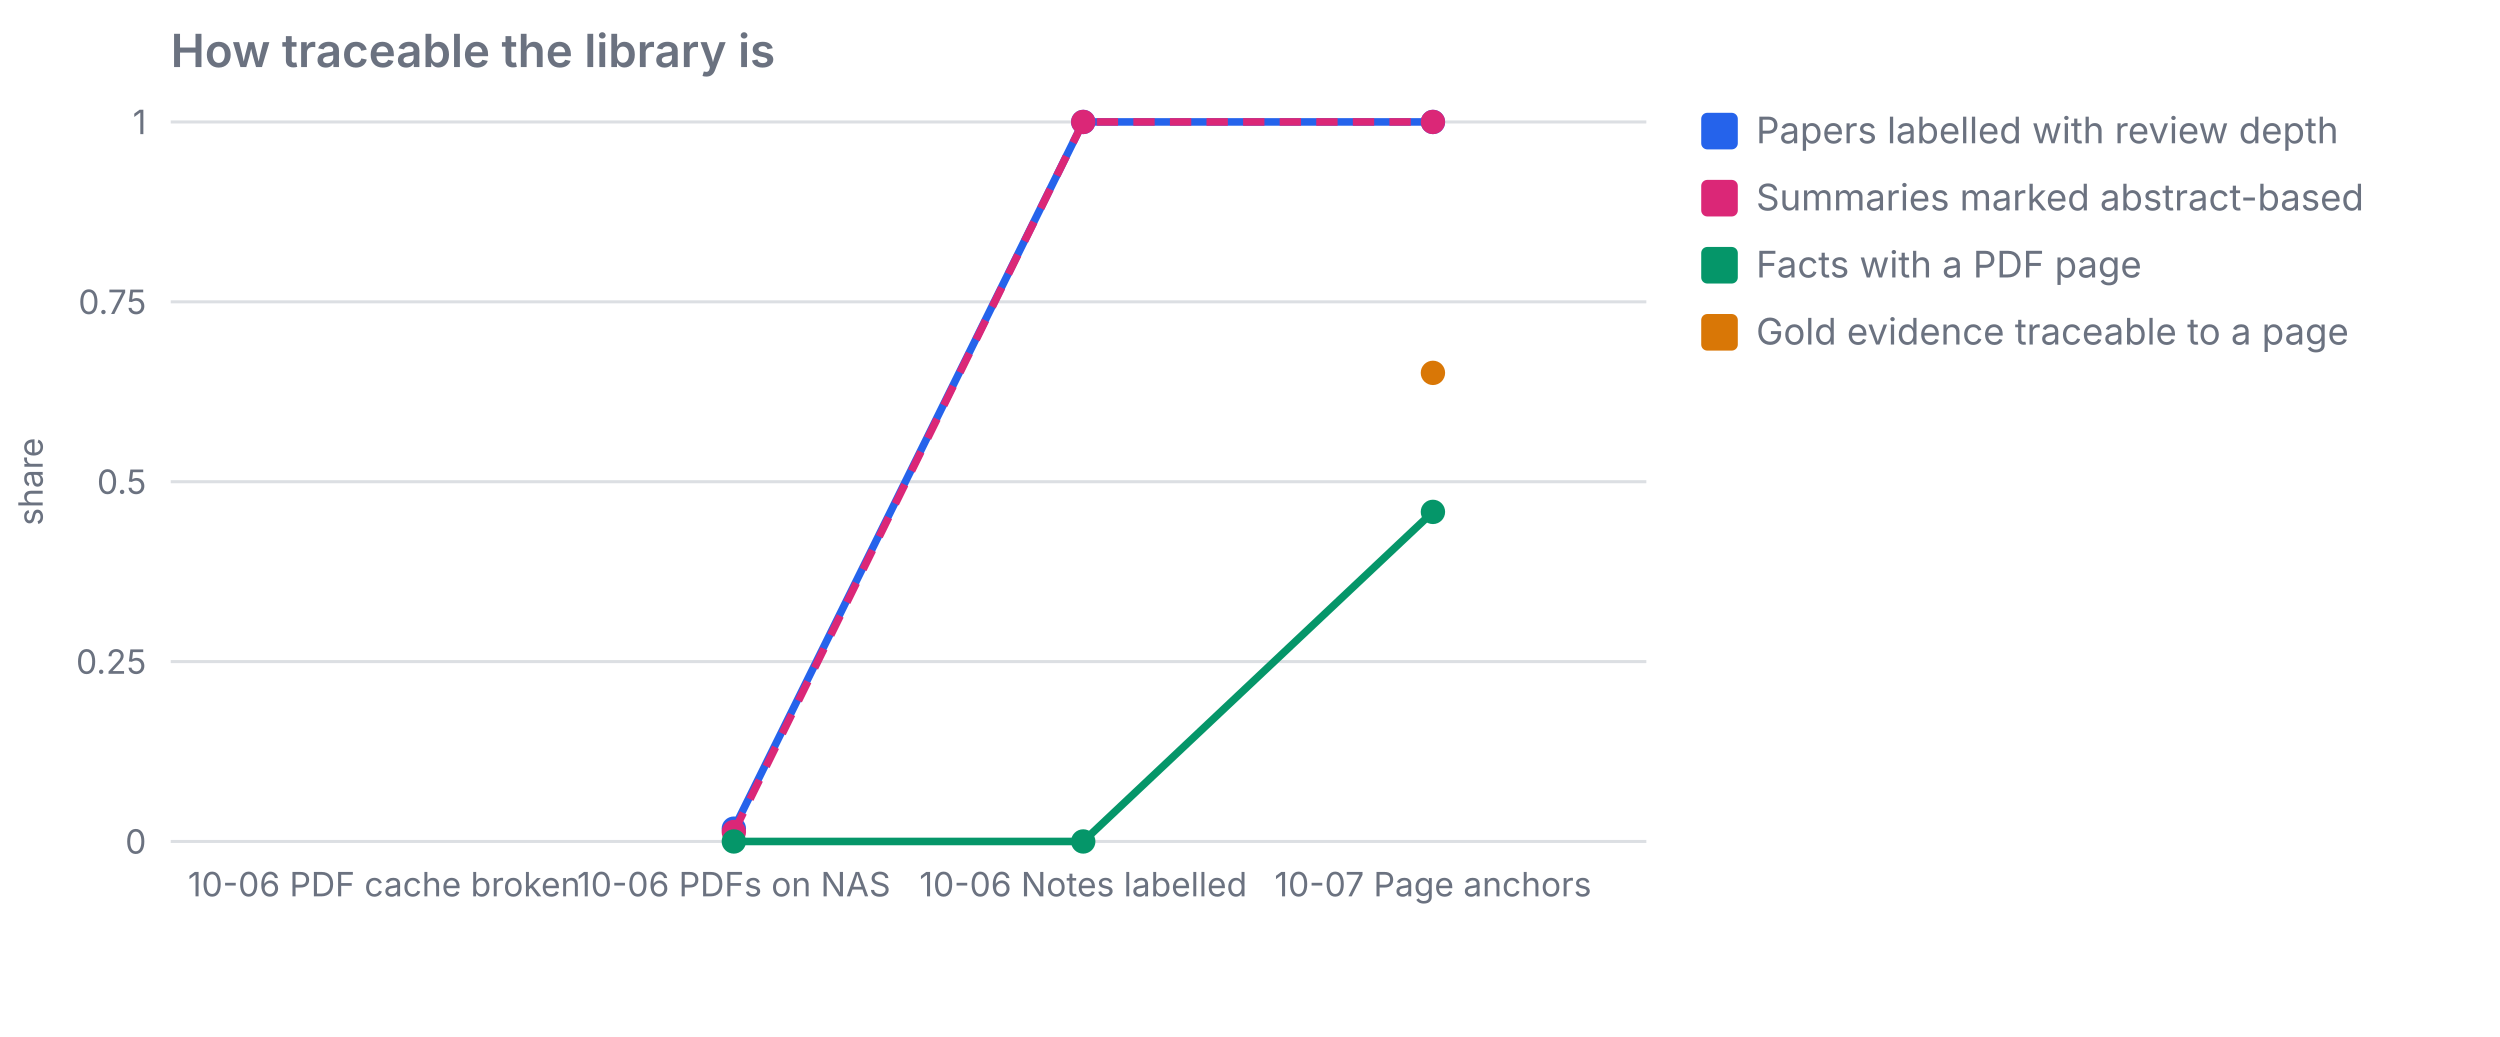
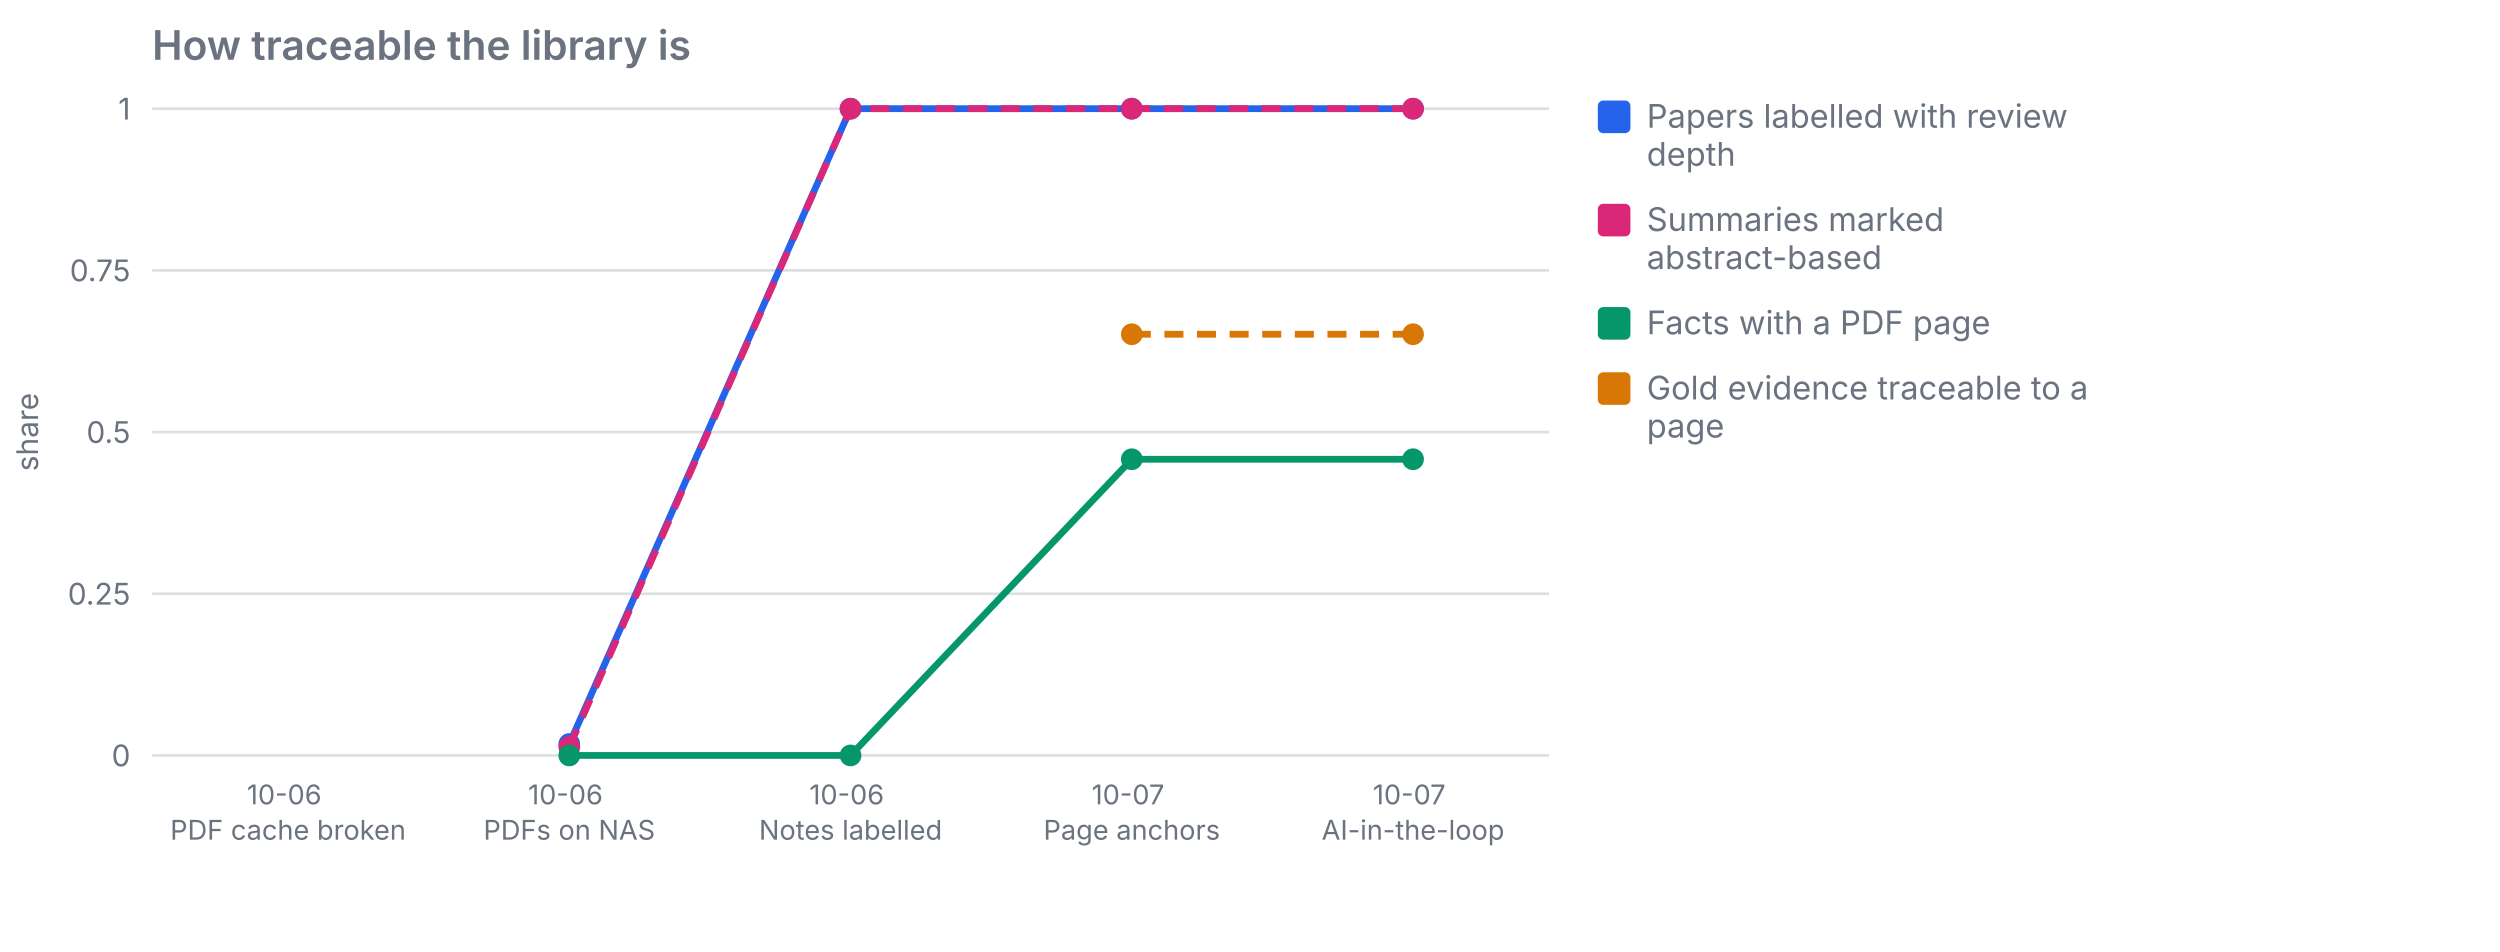
- <svg xmlns="http://www.w3.org/2000/svg" viewBox="0 0 820 340" width="820" height="340" font-family="-apple-system, Segoe UI, sans-serif">
+ <svg xmlns="http://www.w3.org/2000/svg" viewBox="0 0 920 350" width="920" height="350" font-family="-apple-system, Segoe UI, sans-serif">
  <text x="56" y="22" font-size="15" font-weight="600" fill="#6b7280">How traceable the library is</text>
-   <line x1="56" x2="540" y1="276.0" y2="276.0" stroke="#9ca3af" stroke-opacity="0.35" />
-   <text x="48" y="280.0" font-size="11" fill="#6b7280" text-anchor="end">0</text>
-   <line x1="56" x2="540" y1="217.0" y2="217.0" stroke="#9ca3af" stroke-opacity="0.35" />
-   <text x="48" y="221.0" font-size="11" fill="#6b7280" text-anchor="end">0.25</text>
-   <line x1="56" x2="540" y1="158.0" y2="158.0" stroke="#9ca3af" stroke-opacity="0.35" />
-   <text x="48" y="162.0" font-size="11" fill="#6b7280" text-anchor="end">0.5</text>
-   <line x1="56" x2="540" y1="99.0" y2="99.0" stroke="#9ca3af" stroke-opacity="0.35" />
-   <text x="48" y="103.0" font-size="11" fill="#6b7280" text-anchor="end">0.75</text>
-   <line x1="56" x2="540" y1="40.0" y2="40.0" stroke="#9ca3af" stroke-opacity="0.35" />
+   <line x1="56" x2="570" y1="278.0" y2="278.0" stroke="#9ca3af" stroke-opacity="0.35" />
+   <text x="48" y="282.0" font-size="11" fill="#6b7280" text-anchor="end">0</text>
+   <line x1="56" x2="570" y1="218.5" y2="218.5" stroke="#9ca3af" stroke-opacity="0.35" />
+   <text x="48" y="222.5" font-size="11" fill="#6b7280" text-anchor="end">0.25</text>
+   <line x1="56" x2="570" y1="159.0" y2="159.0" stroke="#9ca3af" stroke-opacity="0.35" />
+   <text x="48" y="163.0" font-size="11" fill="#6b7280" text-anchor="end">0.5</text>
+   <line x1="56" x2="570" y1="99.5" y2="99.5" stroke="#9ca3af" stroke-opacity="0.35" />
+   <text x="48" y="103.5" font-size="11" fill="#6b7280" text-anchor="end">0.75</text>
+   <line x1="56" x2="570" y1="40.0" y2="40.0" stroke="#9ca3af" stroke-opacity="0.35" />
  <text x="48" y="44.0" font-size="11" fill="#6b7280" text-anchor="end">1</text>
-   <text x="126.0" y="294" font-size="11" fill="#6b7280" text-anchor="middle">10-06 PDF cache broken</text>
-   <text x="240.7" y="294" font-size="11" fill="#6b7280" text-anchor="middle">10-06 PDFs on NAS</text>
-   <text x="355.3" y="294" font-size="11" fill="#6b7280" text-anchor="middle">10-06 Notes labelled</text>
-   <text x="470.0" y="294" font-size="11" fill="#6b7280" text-anchor="middle">10-07 Page anchors</text>
-   <text x="14" y="158.0" font-size="11" fill="#6b7280" transform="rotate(-90 14 158.0)" text-anchor="middle">share</text>
-   <polyline points="240.7,271.8 355.3,40.0 470.0,40.0" fill="none" stroke="#2563eb" stroke-width="2.5" />
-   <circle cx="240.7" cy="271.8" r="4" fill="#2563eb" />
-   <circle cx="355.3" cy="40.0" r="4" fill="#2563eb" />
-   <circle cx="470.0" cy="40.0" r="4" fill="#2563eb" />
-   <rect x="558" y="37" width="12" height="12" rx="2" fill="#2563eb" />
-   <text x="576" y="47" font-size="12" fill="#6b7280">Papers labelled with review depth</text>
-   <polyline points="240.7,272.9 355.3,40.0 470.0,40.0" fill="none" stroke="#db2777" stroke-width="2.5" stroke-dasharray="7 5" />
-   <circle cx="240.7" cy="272.9" r="4" fill="#db2777" />
-   <circle cx="355.3" cy="40.0" r="4" fill="#db2777" />
-   <circle cx="470.0" cy="40.0" r="4" fill="#db2777" />
-   <rect x="558" y="59" width="12" height="12" rx="2" fill="#db2777" />
-   <text x="576" y="69" font-size="12" fill="#6b7280">Summaries marked abstract-based</text>
-   <polyline points="240.7,276.0 355.3,276.0 470.0,167.9" fill="none" stroke="#059669" stroke-width="2.5" />
-   <circle cx="240.7" cy="276.0" r="4" fill="#059669" />
-   <circle cx="355.3" cy="276.0" r="4" fill="#059669" />
-   <circle cx="470.0" cy="167.9" r="4" fill="#059669" />
-   <rect x="558" y="81" width="12" height="12" rx="2" fill="#059669" />
-   <text x="576" y="91" font-size="12" fill="#6b7280">Facts with a PDF page</text>
-   <circle cx="470.0" cy="122.3" r="4" fill="#d97706" />
-   <rect x="558" y="103" width="12" height="12" rx="2" fill="#d97706" />
-   <text x="576" y="113" font-size="12" fill="#6b7280">Gold evidence traceable to a page</text>
+   <text x="106.0" y="296" font-size="10" fill="#6b7280" text-anchor="middle">
+     <tspan x="106.0">10-06</tspan>
+     <tspan x="106.0" dy="13">PDF cache broken</tspan>
+   </text>
+   <text x="209.5" y="296" font-size="10" fill="#6b7280" text-anchor="middle">
+     <tspan x="209.5">10-06</tspan>
+     <tspan x="209.5" dy="13">PDFs on NAS</tspan>
+   </text>
+   <text x="313.0" y="296" font-size="10" fill="#6b7280" text-anchor="middle">
+     <tspan x="313.0">10-06</tspan>
+     <tspan x="313.0" dy="13">Notes labelled</tspan>
+   </text>
+   <text x="416.5" y="296" font-size="10" fill="#6b7280" text-anchor="middle">
+     <tspan x="416.5">10-07</tspan>
+     <tspan x="416.5" dy="13">Page anchors</tspan>
+   </text>
+   <text x="520.0" y="296" font-size="10" fill="#6b7280" text-anchor="middle">
+     <tspan x="520.0">10-07</tspan>
+     <tspan x="520.0" dy="13">AI-in-the-loop</tspan>
+   </text>
+   <text x="14" y="159.0" font-size="11" fill="#6b7280" transform="rotate(-90 14 159.0)" text-anchor="middle">share</text>
+   <polyline points="209.5,273.8 313.0,40.0 416.5,40.0 520.0,40.0" fill="none" stroke="#2563eb" stroke-width="2.5" />
+   <circle cx="209.5" cy="273.8" r="4" fill="#2563eb" />
+   <circle cx="313.0" cy="40.0" r="4" fill="#2563eb" />
+   <circle cx="416.5" cy="40.0" r="4" fill="#2563eb" />
+   <circle cx="520.0" cy="40.0" r="4" fill="#2563eb" />
+   <rect x="588" y="37" width="12" height="12" rx="2" fill="#2563eb" />
+   <text x="606" y="47" font-size="12" fill="#6b7280">
+     <tspan x="606" dy="0">Papers labelled with review</tspan>
+     <tspan x="606" dy="14">depth</tspan>
+   </text>
+   <polyline points="209.5,274.9 313.0,40.0 416.5,40.0 520.0,40.0" fill="none" stroke="#db2777" stroke-width="2.5" stroke-dasharray="7 5" />
+   <circle cx="209.5" cy="274.9" r="4" fill="#db2777" />
+   <circle cx="313.0" cy="40.0" r="4" fill="#db2777" />
+   <circle cx="416.5" cy="40.0" r="4" fill="#db2777" />
+   <circle cx="520.0" cy="40.0" r="4" fill="#db2777" />
+   <rect x="588" y="75" width="12" height="12" rx="2" fill="#db2777" />
+   <text x="606" y="85" font-size="12" fill="#6b7280">
+     <tspan x="606" dy="0">Summaries marked</tspan>
+     <tspan x="606" dy="14">abstract-based</tspan>
+   </text>
+   <polyline points="209.5,278.0 313.0,278.0 416.5,169.0 520.0,169.0" fill="none" stroke="#059669" stroke-width="2.5" />
+   <circle cx="209.5" cy="278.0" r="4" fill="#059669" />
+   <circle cx="313.0" cy="278.0" r="4" fill="#059669" />
+   <circle cx="416.5" cy="169.0" r="4" fill="#059669" />
+   <circle cx="520.0" cy="169.0" r="4" fill="#059669" />
+   <rect x="588" y="113" width="12" height="12" rx="2" fill="#059669" />
+   <text x="606" y="123" font-size="12" fill="#6b7280">
+     <tspan x="606" dy="0">Facts with a PDF page</tspan>
+   </text>
+   <polyline points="416.5,123.0 520.0,123.0" fill="none" stroke="#d97706" stroke-width="2.5" stroke-dasharray="7 5" />
+   <circle cx="416.5" cy="123.0" r="4" fill="#d97706" />
+   <circle cx="520.0" cy="123.0" r="4" fill="#d97706" />
+   <rect x="588" y="137" width="12" height="12" rx="2" fill="#d97706" />
+   <text x="606" y="147" font-size="12" fill="#6b7280">
+     <tspan x="606" dy="0">Gold evidence traceable to a</tspan>
+     <tspan x="606" dy="14">page</tspan>
+   </text>
</svg>
